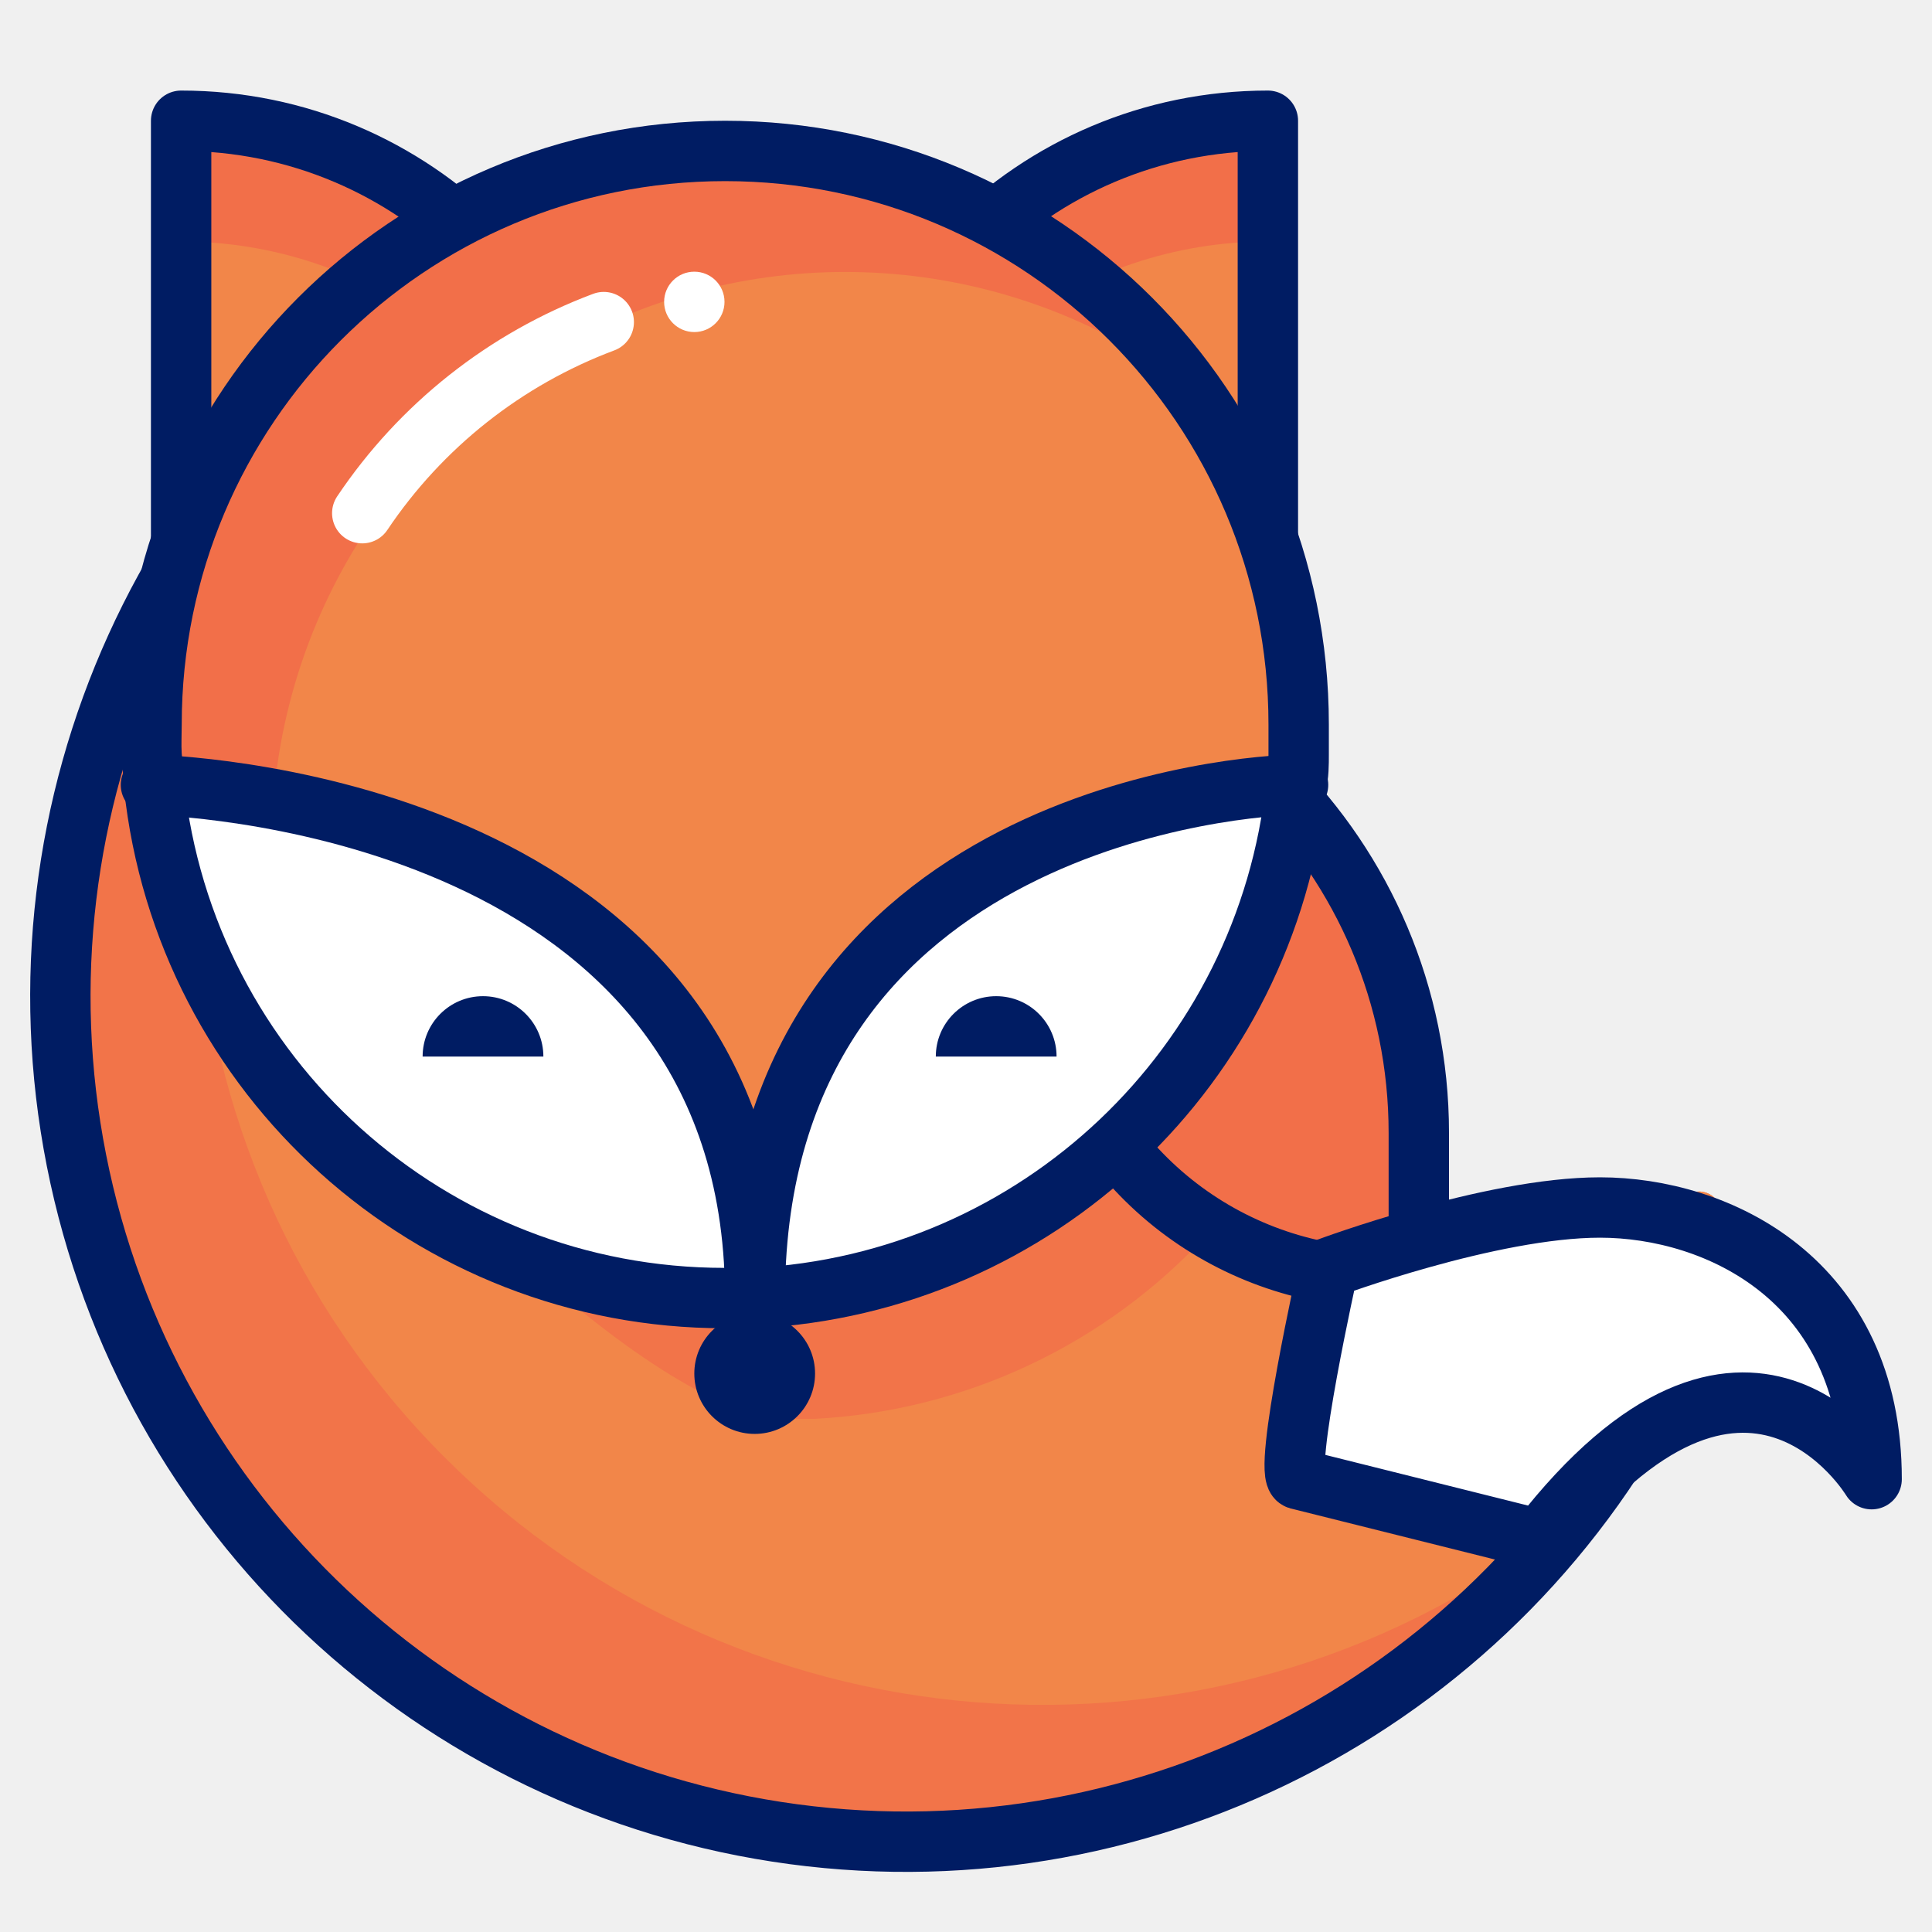
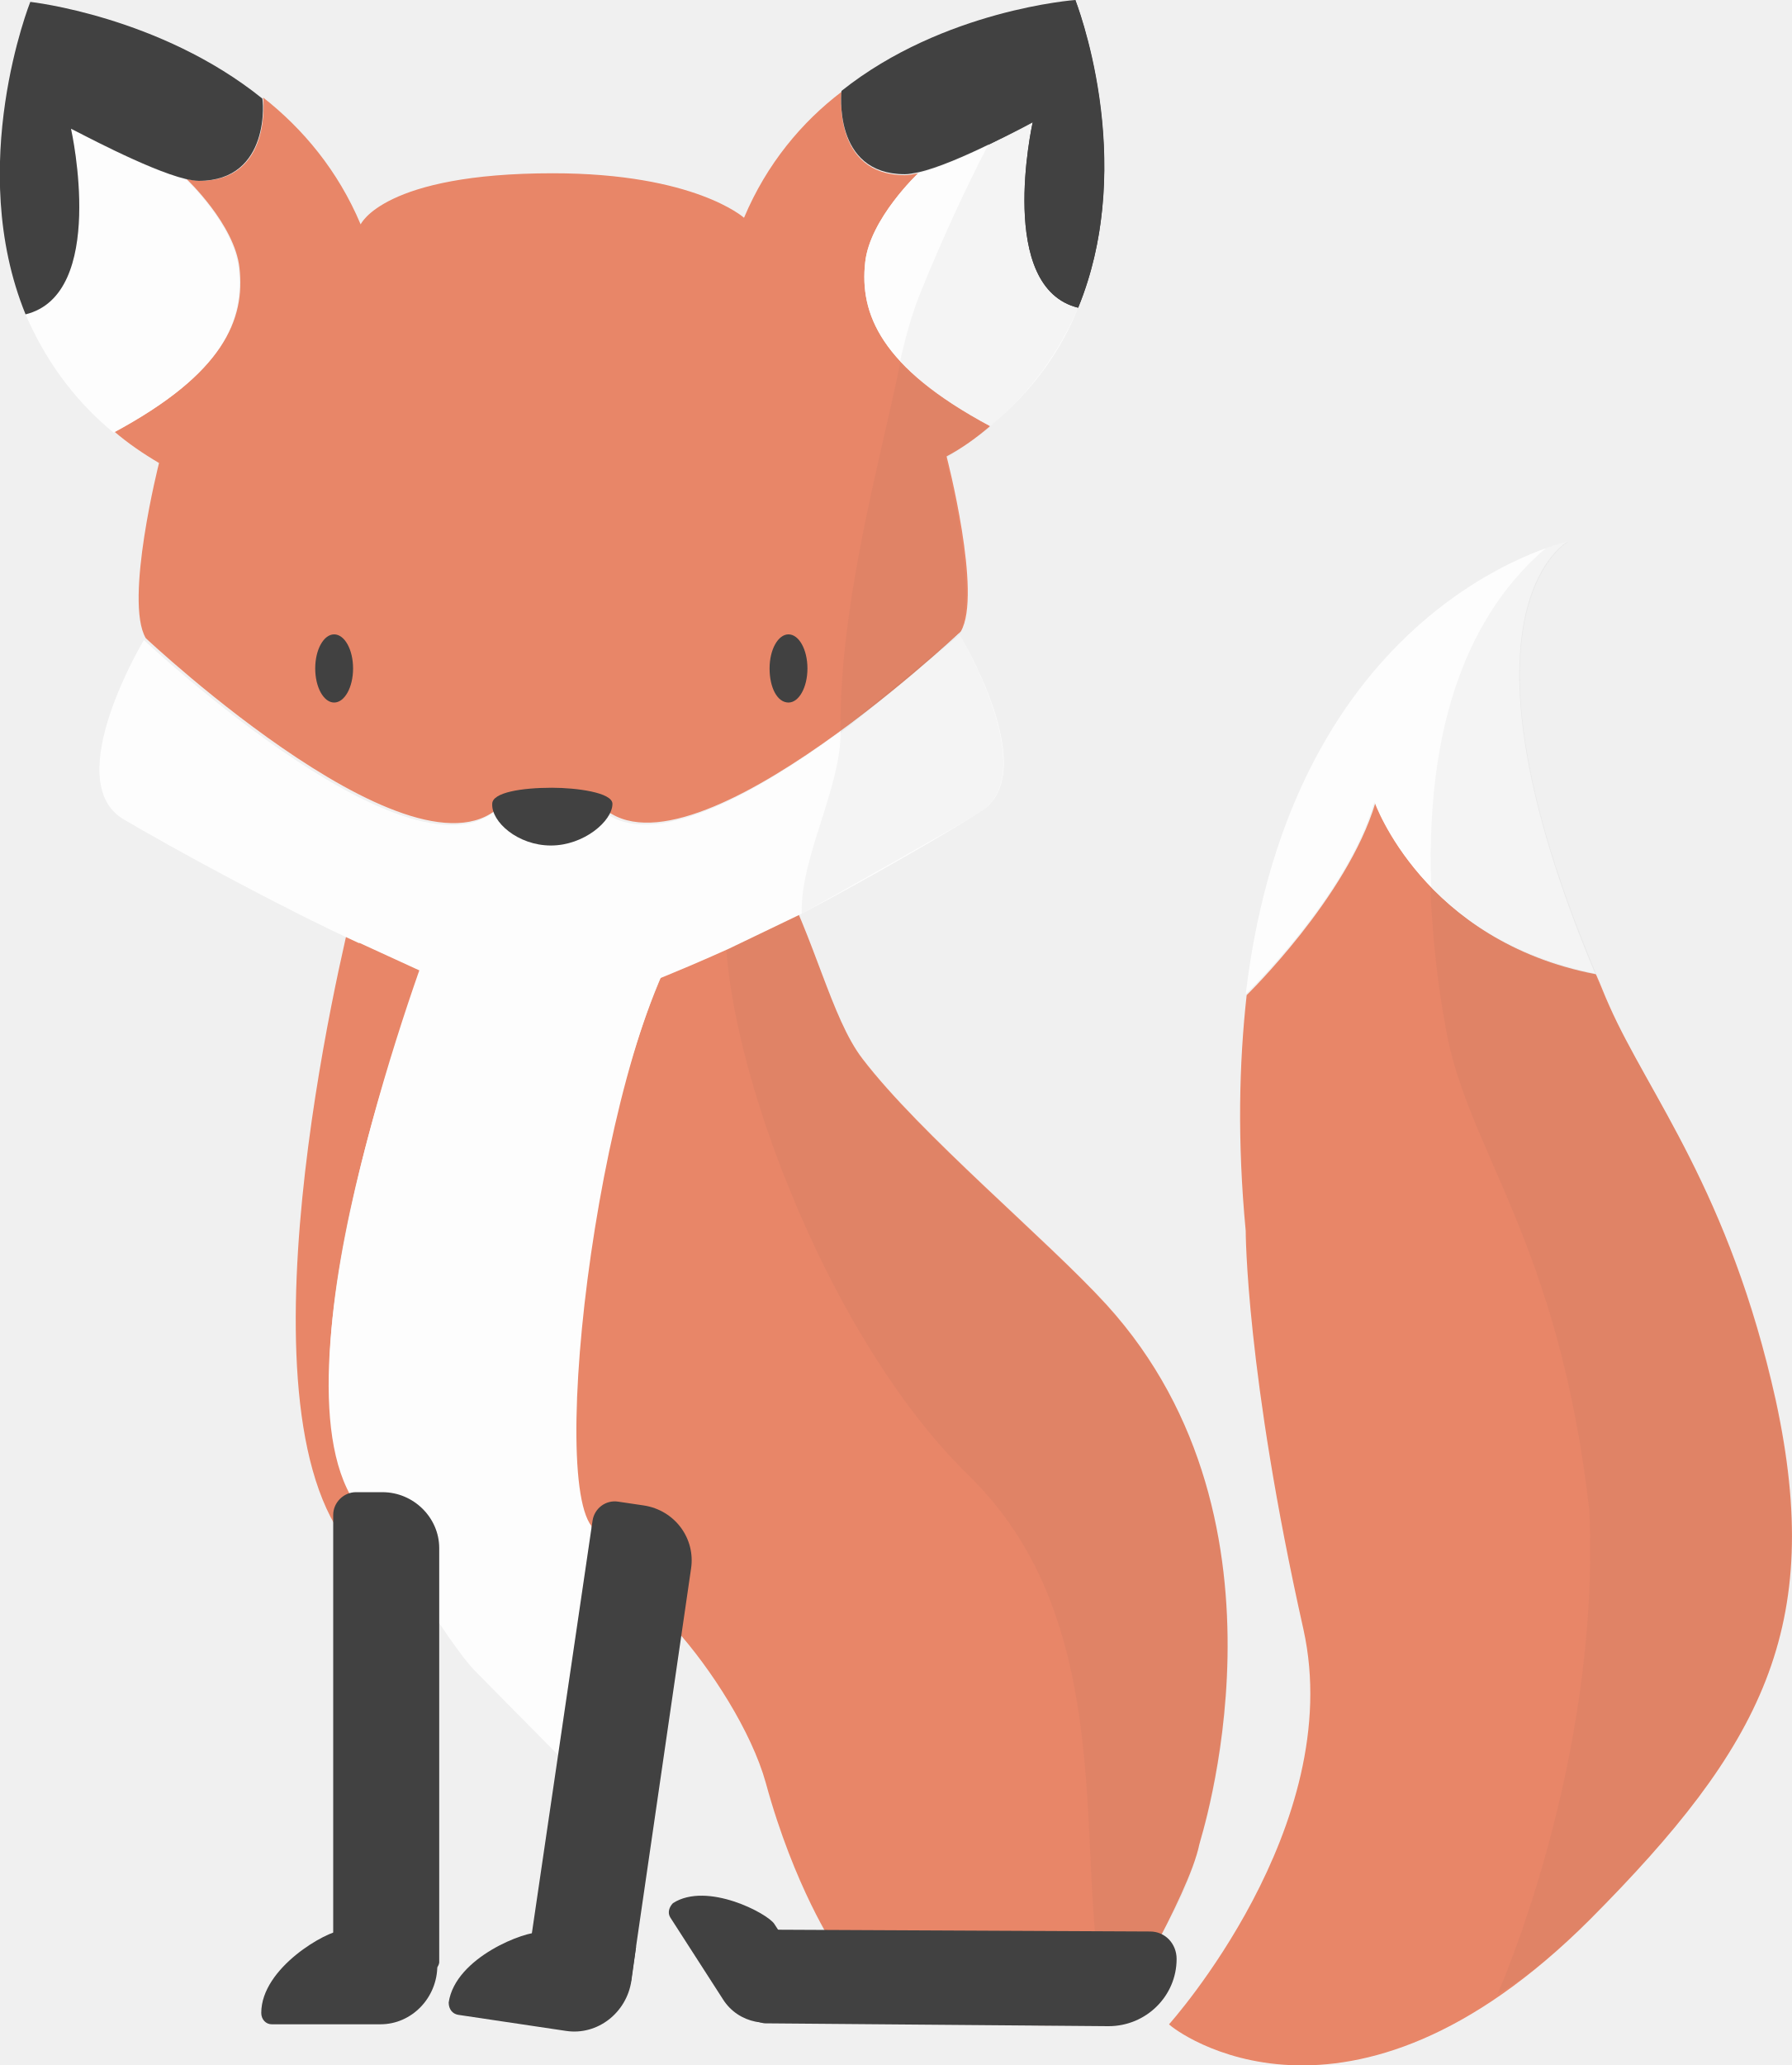
- <svg xmlns="http://www.w3.org/2000/svg" viewBox="0 0 64 64">
-   <g data-name="Day 9" id="a4488486-4018-4446-b5d9-b88ae615c0f5">
-     <path d="M20,18H6V4A14,14,0,0,1,20,18Z" data-name="&lt;Path&gt;" fill="#f26f49" id="85762e17-1464-4fcc-bac8-0d6ccd8494d1" />
-     <path d="M19.42,18H6V8a14,14,0,0,1,9.9,4.1A14.13,14.13,0,0,1,19.42,18Z" data-name="&lt;Path&gt;" fill="#f28649" id="b9c36cf0-1aae-40c5-a178-6fd0da3431d2" />
-     <path d="M6,4H6A14,14,0,0,1,20,18v0a0,0,0,0,1,0,0H6a0,0,0,0,1,0,0V4A0,0,0,0,1,6,4Z" data-name="&lt;Rectangle&gt;" fill="none" id="e4d9b52a-4b89-4d6b-a437-8d56b177e329" stroke="#001c63" stroke-linecap="round" stroke-linejoin="round" stroke-width="2" />
-     <path d="M42,4V18H28A14,14,0,0,1,42,4Z" data-name="&lt;Path&gt;" fill="#f26f49" id="16636096-bcf7-4dfd-acab-55b3a4d96b4a" />
-     <path d="M42,8V18H28.58A14,14,0,0,1,42,8Z" data-name="&lt;Path&gt;" fill="#f28649" id="2bf2a10a-c7d7-40f9-a18c-263b1fd2622a" />
-     <path d="M28,4H42a0,0,0,0,1,0,0V4A14,14,0,0,1,28,18h0a0,0,0,0,1,0,0V4A0,0,0,0,1,28,4Z" data-name="&lt;Rectangle&gt;" fill="none" id="af76ca66-00f4-4556-a15e-ee04c2a35b82" stroke="#001c63" stroke-linecap="round" stroke-linejoin="round" stroke-width="2" transform="translate(70 22) rotate(-180)" />
-     <path d="M23,21h7.47A16.53,16.53,0,0,1,47,37.53V45a0,0,0,0,1,0,0H23a0,0,0,0,1,0,0V21A0,0,0,0,1,23,21Z" data-name="&lt;Rectangle&gt;" fill="#f26f49" id="b175f594-27a4-4ffd-9271-5d0737b1417b" />
-     <path d="M23,21h7.47A16.53,16.53,0,0,1,47,37.53V45a0,0,0,0,1,0,0H23a0,0,0,0,1,0,0V21A0,0,0,0,1,23,21Z" data-name="&lt;Rectangle&gt;" fill="none" id="21f59970-858e-45bc-a947-cc9e84225e55" stroke="#001c63" stroke-linecap="round" stroke-linejoin="round" stroke-width="2" />
-     <path d="M57,40.42A28,28,0,0,1,28.07,60.94,28,28,0,0,1,12.58,11.09,27.47,27.47,0,0,1,16,8.76V38H37l.44.54a12.54,12.54,0,0,0,18.35,1.14.72.72,0,0,1,.5-.21A.75.75,0,0,1,57,40.42Z" data-name="&lt;Path&gt;" fill="#f27449" id="64d122e1-76e1-4ede-840b-32e3d3511e91" />
-     <path d="M57,40.42a27.77,27.77,0,0,1-5.08,10A28,28,0,0,1,12.58,11.09,27.47,27.47,0,0,1,16,8.76V38H37l.44.54A12.14,12.14,0,0,0,40,40.88a12.54,12.54,0,0,0,15.82-1.2.72.72,0,0,1,.5-.21A.75.75,0,0,1,57,40.42Z" data-name="&lt;Path&gt;" fill="#f28649" id="b5a10689-0ddd-442b-b270-3281f39e6ec5" />
-     <path d="M40,40.88A19,19,0,0,1,27,47s0,0,0,0l-1,0c-4.23,0-14.77-10.14-15-14,0-.34,0-.68,0-1a18.87,18.87,0,0,1,5-12.83V38H37l.44.54A12.14,12.14,0,0,0,40,40.88Z" data-name="&lt;Path&gt;" fill="#f27449" id="4a529d20-1cdc-467d-a20a-50922b689b3b" />
-     <path d="M55.07,45.48A28,28,0,1,1,16,8.76V38H37l.32.37a11.35,11.35,0,0,0,13.54,2.84h0A3.17,3.17,0,0,1,55.07,45.48Z" data-name="&lt;Path&gt;" fill="none" id="21be48e7-c3e9-4334-86b6-e48c8b0eea3d" stroke="#001c63" stroke-linecap="round" stroke-linejoin="round" stroke-width="2" />
-     <path d="M43,24c0,.34,0,.68,0,1A19,19,0,0,1,25,43s0,0,0,0l-1,0A19,19,0,0,1,5,25c0-.34,0-.68,0-1a19,19,0,0,1,38,0Z" data-name="&lt;Path&gt;" fill="#f26f49" id="845bbd71-4490-4ee1-85b0-68d37ff649f2" />
-     <path d="M43,24c0,.34,0,.68,0,1A19,19,0,0,1,25,43s0,0,0,0l-1,0a18.9,18.9,0,0,1-11.28-3.71A18.93,18.93,0,0,1,9,29c0-.34,0-.68,0-1A19,19,0,0,1,39.28,12.72,18.86,18.86,0,0,1,43,24Z" data-name="&lt;Path&gt;" fill="#f28649" id="4471ddf4-38b2-4d51-89af-0dc90ef6b1b0" />
-     <path d="M62,49s-4.12-6.87-11,2l-8-2c-.53-.15,1-7,1-7s5.37-2,9-2C56.88,40,62,42.38,62,49Z" data-name="&lt;Path&gt;" fill="#fff" id="78f80a2a-d3d7-4aec-b5c9-a9fb01e3a2ab" stroke="#001c63" stroke-linecap="round" stroke-linejoin="round" stroke-width="2" />
-     <g data-name="&lt;Group&gt;" id="e1994be0-3482-4547-9fd2-96b53300041d">
-       <path d="M42.9,26A19,19,0,0,1,25,43c0-.17,0-.34,0-.51C25.37,27,41.48,26.06,42.9,26Z" data-name="&lt;Path&gt;" fill="#fff" id="208cc0d2-f45b-4ca4-88a0-16ee5cc6b1fc" />
-       <path d="M5.1,26c1.53.06,19.51,1,19.91,16.47,0,.16,0,.33,0,.5h0l-1,0A19,19,0,0,1,5.1,26Z" data-name="&lt;Path&gt;" fill="#fff" id="6cb99d26-7904-4680-9069-6575fbc1c7cd" />
+ <svg xmlns="http://www.w3.org/2000/svg" version="1.1" x="0px" y="0px" viewBox="-54 41.9 189.3 218.1" enable-background="new -54 41.9 189.3 218.1" xml:space="preserve" style="fill: rgb(0, 0, 0);" role="img" aria-label="Fox Vector ">
+   <g id="__id18_skb6zftq6j">
+     <path d="M114,244.6c-25.7,25.7-44,11.7-44.5,11.1c0,0,18.8-20.9,14.2-41.7c-6.1-27.2-6.1-42.1-6.1-42.1   c-0.9-9.5-0.7-17.7,0.1-24.9c0,0,10.6-10.3,13.6-20.3c0,0,5.1,14.6,23.3,18.1c0.5,1.1,0.9,2.2,1.4,3.3c4.2,9.5,12.7,19.6,17.6,41.7   C138.8,213.8,132.1,226.4,114,244.6z" style="fill: rgb(232, 134, 104);" />
+   </g>
+   <g id="__id19_skb6zftq6j">
+     <path d="M114.5,144.7c-18.2-3.5-23.3-18.1-23.3-18.1c-2.9,10-13.6,20.3-13.6,20.3c4.9-41,33.2-47.6,34-47.8   C111.1,99.4,98.7,107,114.5,144.7z" style="fill: rgb(253, 253, 253);" />
+   </g>
+   <g id="__id20_skb6zftq6j">
+     <path d="M72.7,236.7c-1.1,5.4-9.2,18.9-9.2,18.9c-4.6,0.3-10,0.3-13.3,0c-14.4-1.5-16-8-16-8s-4.3-6.4-7.3-17.4   c-1.5-5.4-5.8-12.1-9.6-16.3c-0.7-0.7-4.1-4.8-8.2-10.3c-7.3-2.5,1.2-56.4,11.6-66.5l0,0c0.9-0.4,1.5-0.7,1.5-0.7   c1.8-0.8,3.8-1.8,5.8-2.9c4.1,7.5,5.8,15.9,9.1,20.2c6.1,8,19.6,19.2,25.8,26C84,202.9,72.6,236.7,72.7,236.7z" style="fill: rgb(232, 134, 104);" />
+   </g>
+   <path id="__id21_skb6zftq6j" opacity="5.000000e-02" d="M62.9,179.8c-6.2-6.8-19.7-18-25.8-26c-3.2-4.3-5-12.7-9.1-20.2l-5,2.4  c-2.5,12.1,8.9,45.7,25.3,61.7c17.4,16.9,10.2,44,15.2,57.9l1-4.1c2.9-2.4,7-9.4,8.2-14.8C72.7,236.7,84,202.9,62.9,179.8z" style="fill: rgb(65, 65, 65);" />
+   <g id="__id22_skb6zftq6j">
+     <path d="M-13.8,202.4c-3.1,0-4.8,0.6-4.8,0.6c-10.5-18.1,2.2-66.5,2.2-66.5l0,0l0,0c0.6,0.3,3.8,1.9,7.5,3.5   c0.1,0.1,0.7,0.1,0.9,0.2C-10.2,146.1-27.9,192.4-13.8,202.4z" style="fill: rgb(232, 134, 104);" />
+   </g>
+   <path id="__id23_skb6zftq6j" d="M8.5,203.1c0,0-0.9,7-2.5,17.1c-0.2,0.9-1,7.1-1,7.1l-8.7-8.8c-3.1-3.1-10.1-15.2-10.1-15.2  c-14.1-8.9,3.2-56.7,5.4-62.5v-0.2c3.9,1.6,8.2,3,11,3c3.9,0,18-6.3,18-6.3C10.2,147.2,3.7,197,8.5,203.1z" style="fill: rgb(253, 253, 253);" />
+   <g id="__id24_skb6zftq6j">
+     <path opacity="5.000000e-02" d="M97.2,135.6c3.6,3.7,9.2,7.6,17.4,9.1c-15.9-37.7-3.4-45.3-2.9-45.6   c-0.1,0-1,0.2-2.4,0.7C102.5,105.6,96.5,116.2,97.2,135.6z" style="fill: rgb(65, 65, 65);" />
+     <path opacity="5.000000e-02" d="M133.5,189.7c-4.9-22.1-13.3-32.2-17.6-41.7c-0.5-1.1-1-2.2-1.4-3.3   c-8.2-1.6-13.7-5.4-17.4-9.1c0.2,4.4,0.6,9.3,1.6,14.7c2.2,13.1,11.9,22.3,15.2,51.1c1.2,26.8-9.7,51.1-9.7,51.1   c4.2-2.2,9.7-7.8,9.7-7.8C132.1,226.4,138.8,213.8,133.5,189.7z" style="fill: rgb(65, 65, 65);" />
+   </g>
+   <g id="__id25_skb6zftq6j">
+     <path d="M50.6,86.9C39,80.7,36.8,75,37.4,69.6c0.5-4.6,5.6-9.4,5.6-9.4c-0.5,0.1-1,0.2-1.4,0.2   c-7.7,0-6.7-8.8-6.7-8.8c-4.2,3.2-7.9,7.6-10.3,13.3c0,0-5.2-4.7-20.2-4.7c-17.9,0-20.3,5.4-20.3,5.4c-2.4-5.7-6.1-10.1-10.3-13.4   c0,0,1,8.8-6.7,8.8c-0.4,0-0.9-0.1-1.4-0.2c0,0,5.1,4.8,5.6,9.4c0.6,5.4-1.6,11.1-13.2,17.3c1.4,1.2,3,2.3,4.7,3.3   c0,0-3.7,14.6-1.4,18.5c0,0,29.9,28.1,38.2,16.9c0,0,4.4,5.7,9.2,0c8.2,11.2,38.7-17.6,38.7-17.6c2.3-3.9-1.5-18.5-1.5-18.5   C47.7,89.2,49.2,88.1,50.6,86.9z" style="fill: rgb(232, 134, 104);" />
+   </g>
+   <g id="__id26_skb6zftq6j">
+     <path d="M-42,87.6c-4.5-3.7-7.4-8.1-9.3-12.5c8.6-2.1,4.9-19.1,4.8-19.6c0.3,0.1,8,4.4,12.1,5.3   c0,0,5.1,4.8,5.6,9.4C-28.2,75.7-30.3,81.3-42,87.6z" style="fill: rgb(253, 253, 253);" />
+   </g>
+   <g id="__id27_skb6zftq6j">
+     <path d="M49.5,127.7c-3.7,2.3-11.6,6.9-18.8,10.7l-7.7,3.7l0,0c-4,1.8-14.9,6.6-18.9,6.6c-2.9,0-7.5-1.6-11.6-3.3   l0,0l-8.5-3.9h-0.1l0,0c-8.3-3.8-20-10.2-24.9-13.1c-6.7-4.1,2.2-18.9,2.2-18.9s29.9,28.1,38.2,16.9c0,0,4.4,5.7,9.2,0   c8.2,11.2,38.7-17.6,38.7-17.6S56.3,123.6,49.5,127.7z" style="fill: rgb(253, 253, 253);" />
+   </g>
+   <path id="__id28_skb6zftq6j" opacity="5.000000e-02" d="M45.9,90.3c1.7-1.1,3.3-2.2,4.7-3.3c-4.4-2.4-7.4-4.6-9.5-6.8  c-1.8,9.2-6.5,25.3-6.3,39.1c4.9-3.9,12.5-10.3,12.5-10.3C49.6,104.9,45.9,90.3,45.9,90.3z" style="fill: rgb(65, 65, 65);" />
+   <path id="__id29_skb6zftq6j" opacity="5.000000e-02" d="M30.7,138.4c4.1-2.3,16.6-9.3,18.8-10.7c6.7-4.1-2.2-18.9-2.2-18.9  s-7.7,6.5-12.5,10.3C34.9,125,30.5,132.5,30.7,138.4z" style="fill: rgb(65, 65, 65);" />
+   <g id="__id30_skb6zftq6j">
+     <path d="M59.9,74.4c-1.8,4.5-4.8,8.8-9.3,12.5C39,80.7,36.8,75,37.4,69.6c0.5-4.6,5.6-9.4,5.6-9.4   c4.1-1,11.8-5.2,12.1-5.3C55,55.3,51.3,72.3,59.9,74.4z" style="fill: rgb(253, 253, 253);" />
+   </g>
+   <path id="__id31_skb6zftq6j" opacity="5.000000e-02" d="M50.6,86.9c4.5-3.7,7.4-8.1,9.3-12.5c-8.6-2.1-4.9-19.1-4.8-19.6  c-0.1,0.1-2.2,1.2-4.7,2.4c-2.4,4.6-4.8,9.8-7.2,15.7c-0.8,2-1.5,4.4-2.1,7.1C43.2,82.3,46.2,84.6,50.6,86.9z" style="fill: rgb(65, 65, 65);" />
+   <g id="__id32_skb6zftq6j">
+     <path d="M55.1,54.8c-0.1,0.4-3.8,17.5,4.8,19.6c5.8-14.1,0.8-29.5-0.3-32.5c-3,4.1-6,9.2-9.2,15.3   C52.9,56,55,54.9,55.1,54.8z" style="fill: rgb(65, 65, 65);" />
+     <g>
+       <path d="M-20.7,112.5c0-2,0.9-3.6,2-3.6s2,1.6,2,3.6s-0.9,3.6-2,3.6S-20.7,114.5-20.7,112.5z" style="fill: rgb(65, 65, 65);" />
+       <path d="M27.3,112.5c0-2,0.9-3.6,2-3.6s2,1.6,2,3.6s-0.9,3.6-2,3.6C28.1,116.1,27.3,114.5,27.3,112.5z" style="fill: rgb(65, 65, 65);" />
+       <path d="M4.2,131.2c3.5,0,6.5-2.6,6.5-4.4c0-1.2-3.8-1.7-6.4-1.7c-3.2,0-6.3,0.5-6.3,1.7    C-2.1,128.7,0.7,131.2,4.2,131.2z" style="fill: rgb(65, 65, 65);" />
+       <g>
+         <path d="M-33,61c-0.4,0-0.9-0.1-1.4-0.2c-4.1-1-11.8-5.2-12.1-5.3c0.1,0.4,3.8,17.5-4.8,19.6     c-6.4-15.7,0.5-33,0.5-33s13.7,1.5,24.5,10.2C-26.2,52.2-25.3,61-33,61z" style="fill: rgb(65, 65, 65);" />
+         <path d="M59.9,74.4c-8.6-2.1-4.9-19.1-4.8-19.6c-0.3,0.1-8,4.4-12.1,5.3c-0.5,0.1-1,0.2-1.4,0.2     c-7.7,0-6.7-8.8-6.7-8.8c10.8-8.6,24.7-9.6,24.7-9.6S66.3,58.7,59.9,74.4z" style="fill: rgb(65, 65, 65);" />
+         <g>
+           <g>
+             <path d="M-8.3,249.9h-9.9c-0.3,0-0.6-0.3-0.6-0.6v-47.4c0-1.3,1.1-2.4,2.4-2.4h2.8c3.3,0,6,2.7,6,5.9v43.8       C-7.7,249.7-8,249.9-8.3,249.9z" style="fill: rgb(65, 65, 65);" />
+             <path d="M-25.3,255.7h11.5c3.3,0,6-2.8,6-6.2v-3.7h-10.1c-1.5,0-8.5,3.9-8.5,8.7l0,0       C-26.4,255.2-25.9,255.7-25.3,255.7z" style="fill: rgb(65, 65, 65);" />
+           </g>
+           <g>
+             <path d="M12,251.5l-9.8-1.4c-0.3,0-0.6-0.4-0.5-0.7l6.9-46.9c0.2-1.3,1.4-2.2,2.7-2l2.7,0.4       c3.3,0.5,5.5,3.5,5,6.7l-6.3,43.3C12.7,251.3,12.4,251.6,12,251.5z" style="fill: rgb(65, 65, 65);" />
+             <path d="M-5.6,254.7l11.4,1.7c3.3,0.5,6.4-1.9,6.9-5.3l0.5-3.6L3.1,246c-1.5-0.2-9,2.6-9.7,7.4l0,0       C-6.6,254.1-6.2,254.6-5.6,254.7z" style="fill: rgb(65, 65, 65);" />
+           </g>
+           <path d="M24.8,254.7l0.4-8.3c0-0.4,0.3-0.7,0.7-0.7l41.6,0.2c1.6,0,2.8,1.3,2.8,2.9l0,0c0,3.9-3.2,7.1-7.2,7.1      l-36.3-0.3C26.5,255.6,24.8,255.1,24.8,254.7z" style="fill: rgb(65, 65, 65);" />
+           <path d="M16.8,244.4l5.6,8.7c1.6,2.5,5,3.2,7.6,1.5l2.8-1.8l-5-7.7c-0.7-1.1-7.1-4.5-10.7-2.2l0,0      C16.7,243.3,16.5,243.9,16.8,244.4z" style="fill: rgb(65, 65, 65);" />
+         </g>
+       </g>
    </g>
-     <g data-name="&lt;Group&gt;" id="8de22baf-3c2f-4b14-8b05-2d08a5163df8">
-       <path d="M5.1,26c0-.32-.06-.65-.08-1s0-.68,0-1a19,19,0,0,1,38,0c0,.34,0,.68,0,1s0,.66-.08,1A19,19,0,0,1,25,43h0l-1,0A19,19,0,0,1,5.1,26Z" data-name="&lt;Path&gt;" fill="none" id="2dc8d197-46b2-4c35-8d31-5f46cd9d5c7a" stroke="#001c63" stroke-linecap="round" stroke-linejoin="round" stroke-width="2" />
-       <path d="M5,26h.1c1.53.06,19.51,1,19.91,16.47,0,.17,0,.34,0,.51" data-name="&lt;Path&gt;" fill="none" id="d05a4f47-7586-485b-9b64-df57e884ae5e" stroke="#001c63" stroke-linecap="round" stroke-linejoin="round" stroke-width="2" />
-       <path d="M43,26h-.1c-1.42,0-17.53,1-17.89,16.46,0,.16,0,.33,0,.5h0" data-name="&lt;Path&gt;" fill="none" id="33698a27-ef06-46f4-acdb-13e279601a29" stroke="#001c63" stroke-linecap="round" stroke-linejoin="round" stroke-width="2" />
-     </g>
-     <circle cx="25" cy="45.5" data-name="&lt;Path&gt;" fill="#001c63" id="4ff8e226-8d84-4a2c-a339-3977a523fbb2" r="2" />
-     <path d="M16,33a2,2,0,0,0-2,2h4A2,2,0,0,0,16,33Z" data-name="&lt;Path&gt;" fill="#001c63" id="d5e0f53c-f99e-4b42-8048-7b5059514864" />
-     <path d="M33,33a2,2,0,0,0-2,2h4A2,2,0,0,0,33,33Z" data-name="&lt;Path&gt;" fill="#001c63" id="de08aa8d-2943-42c7-b61f-a255e0614e40" />
-     <path d="M12,17a16.68,16.68,0,0,1,8-6.33" data-name="&lt;Path&gt;" fill="none" id="b353c62b-397f-410f-b977-728213bbd560" stroke="#fff" stroke-linecap="round" stroke-linejoin="round" stroke-width="2" />
-     <circle cx="23" cy="10" data-name="&lt;Path&gt;" fill="#fff" id="994dd223-f342-4e19-a20b-528aaf24b3df" r="1" />
  </g>
</svg>
